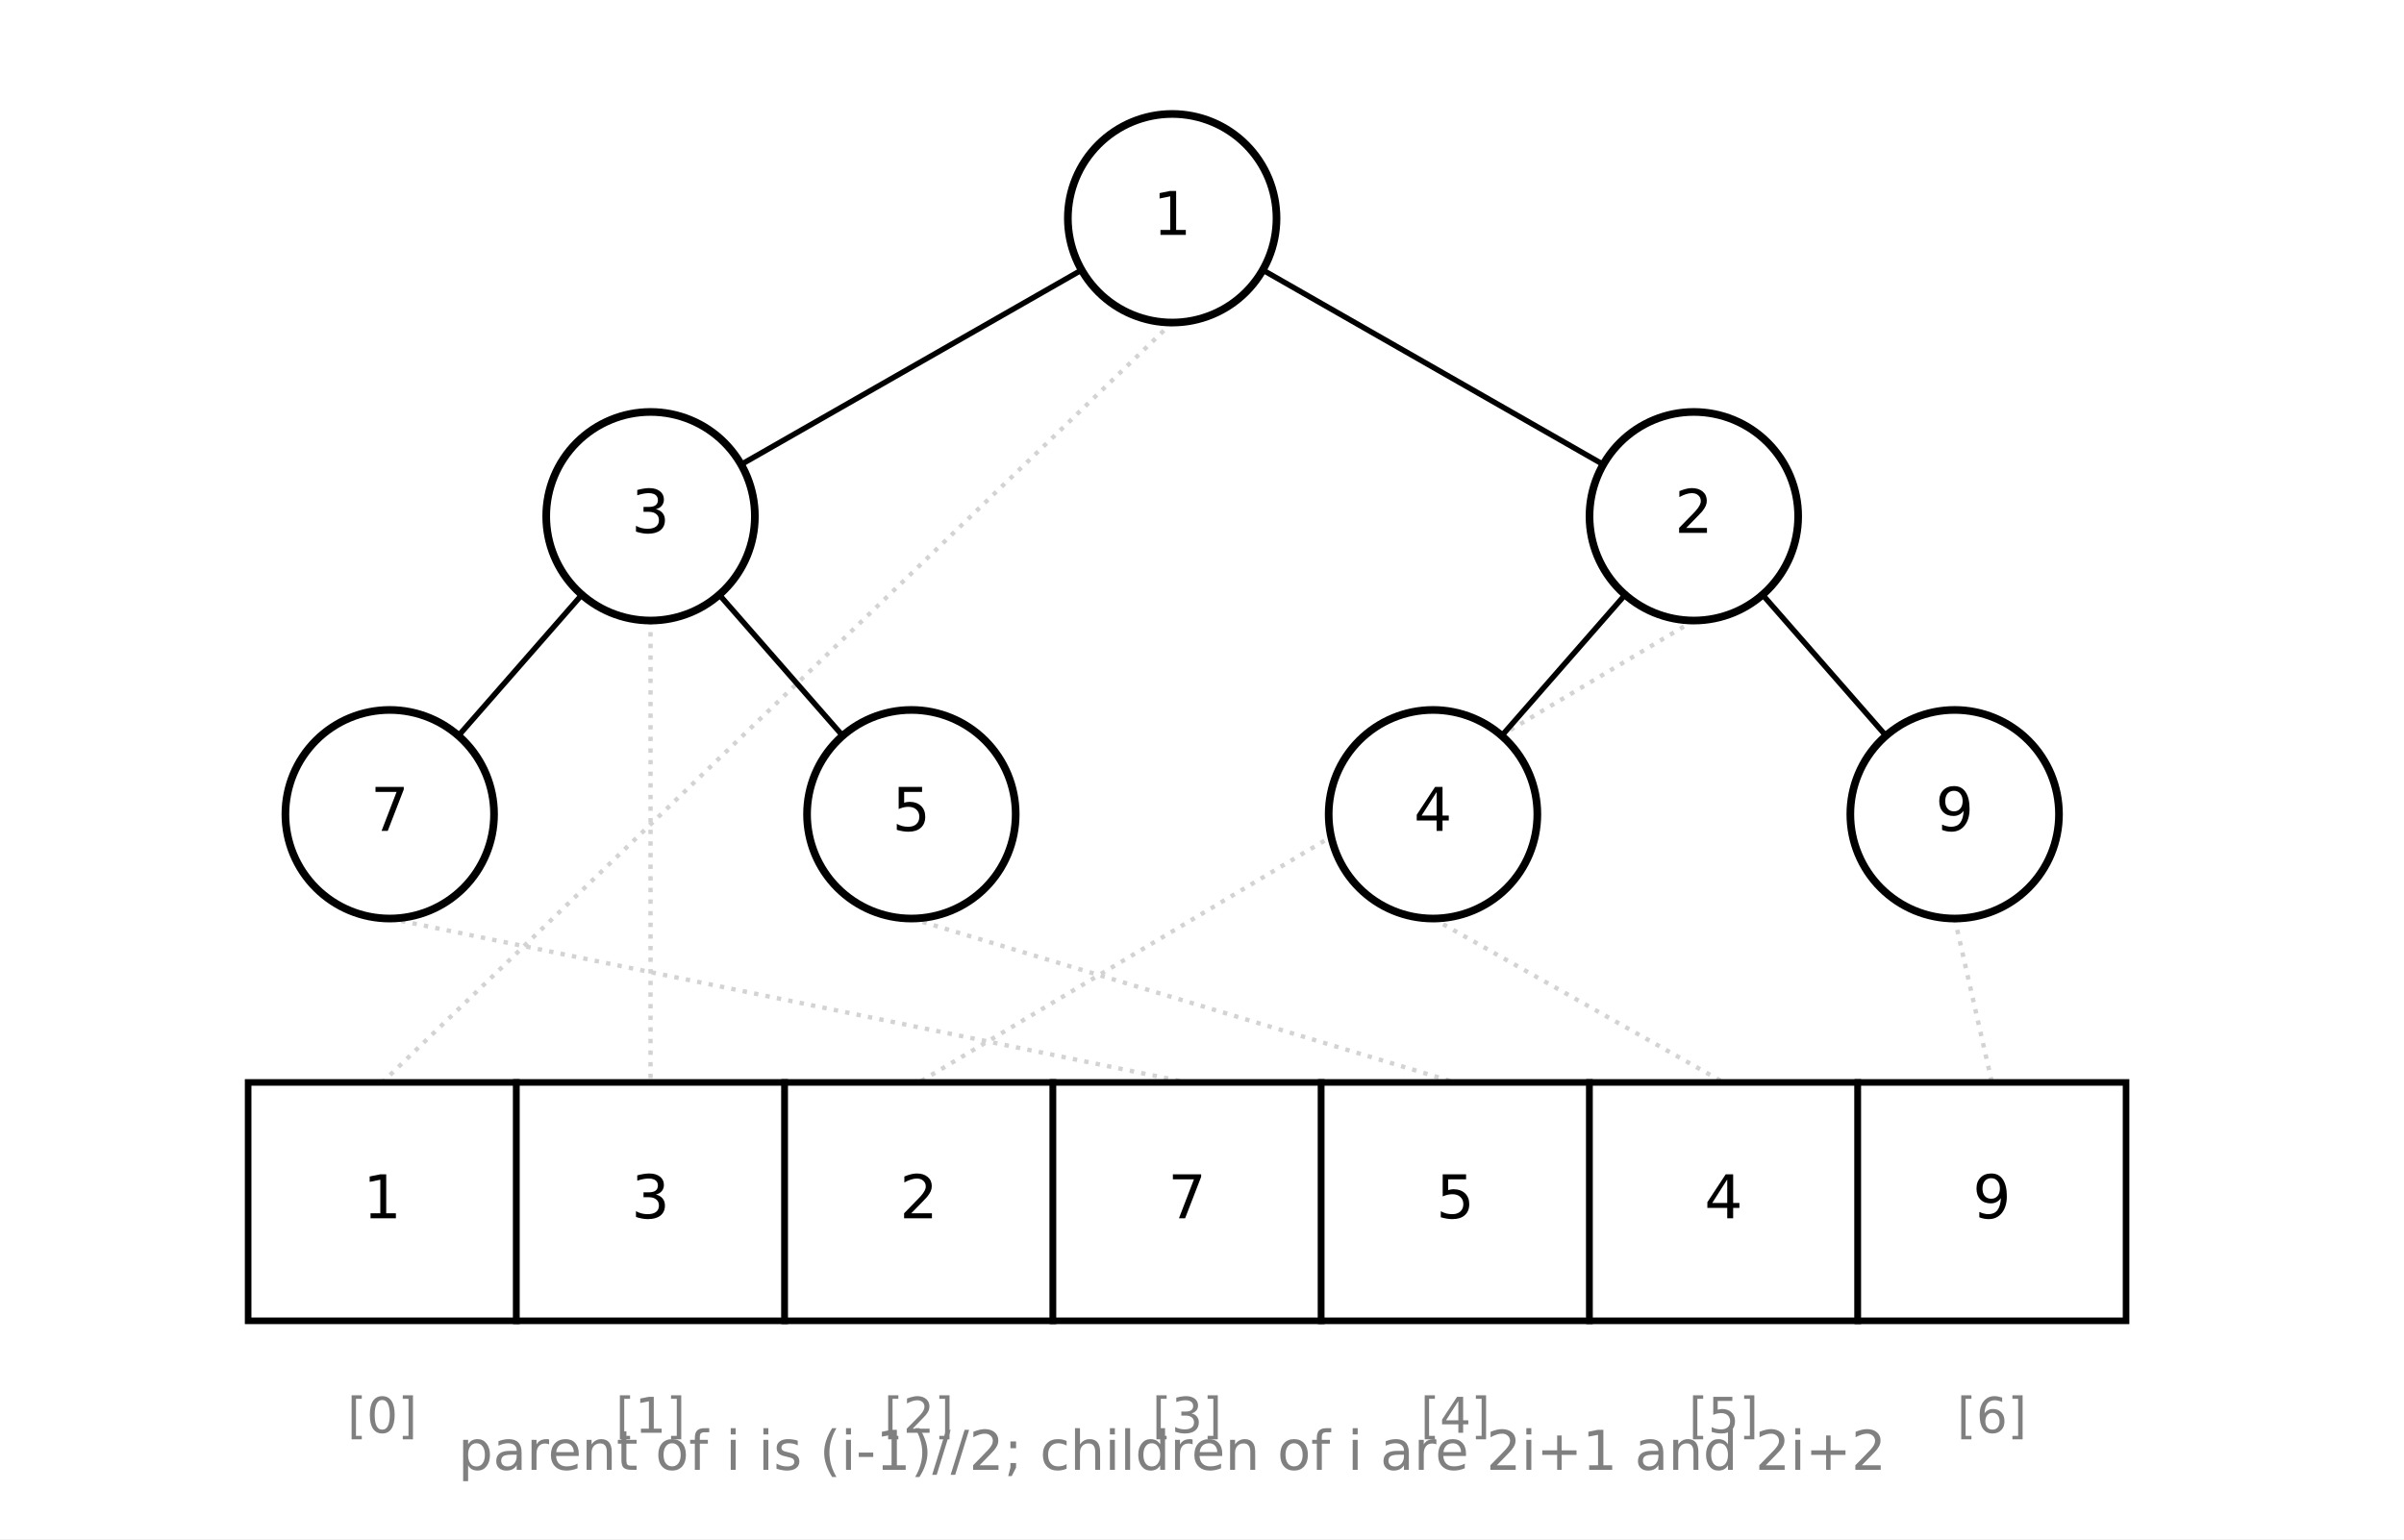
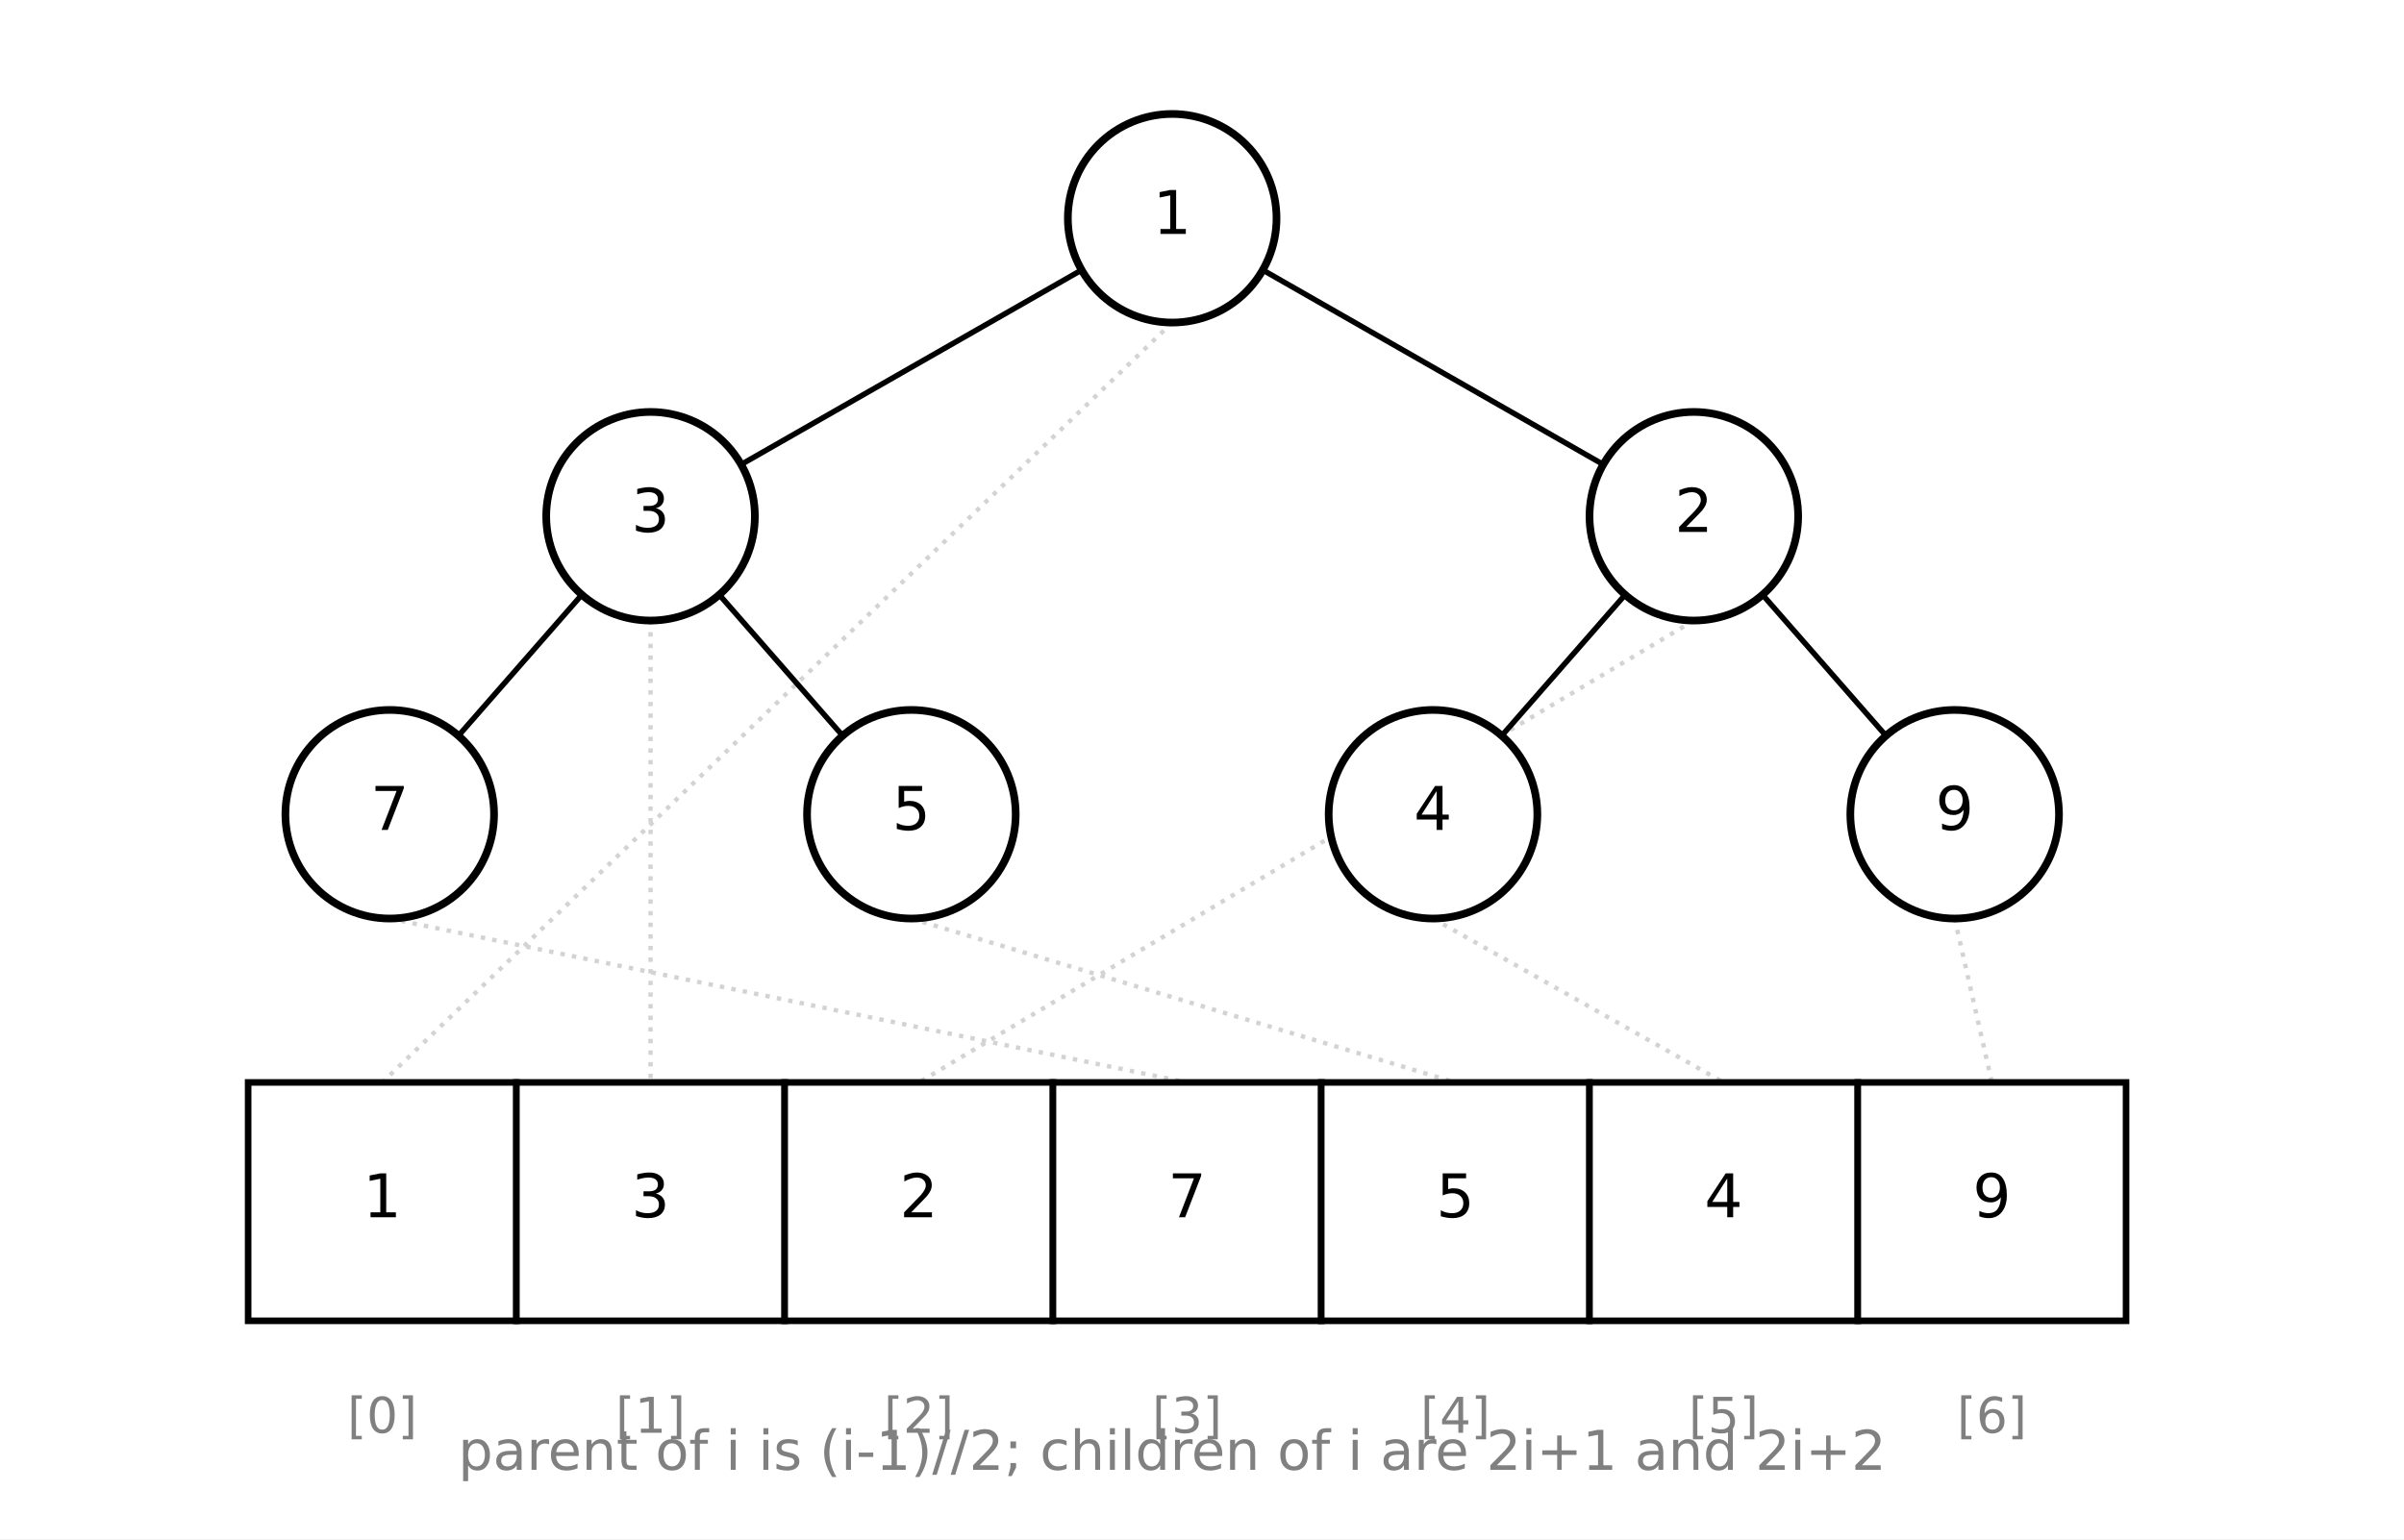
<svg xmlns="http://www.w3.org/2000/svg" width="438.465pt" height="280.8pt" viewBox="0 0 438.465 280.8" version="1.1">
  <defs>
    <style type="text/css">*{stroke-linejoin: round; stroke-linecap: butt}</style>
  </defs>
  <g id="figure_1">
    <g id="patch_1">
      <path d="M 0 280.8  L 438.465 280.8  L 438.465 0  L 0 0  z " style="fill: #ffffff" />
    </g>
    <g id="axes_1">
      <g id="line2d_1">
-         <path d="M 213.796 58.849  L 69.722 197.486  " clip-path="url(#p44f7979186)" style="fill: none; stroke-dasharray: 0.8,1.32; stroke-dashoffset: 0; stroke: #d3d3d3; stroke-width: 0.8" />
+         <path d="M 213.796 58.849  L 69.722 197.486  " clip-path="url(#p241bb22823)" style="fill: none; stroke-dasharray: 0.8,1.32; stroke-dashoffset: 0; stroke: #d3d3d3; stroke-width: 0.8" />
      </g>
      <g id="line2d_2">
-         <path d="M 118.653 113.216  L 118.653 197.486  " clip-path="url(#p44f7979186)" style="fill: none; stroke-dasharray: 0.8,1.32; stroke-dashoffset: 0; stroke: #d3d3d3; stroke-width: 0.8" />
+         <path d="M 118.653 113.216  L 118.653 197.486  " clip-path="url(#p241bb22823)" style="fill: none; stroke-dasharray: 0.8,1.32; stroke-dashoffset: 0; stroke: #d3d3d3; stroke-width: 0.8" />
      </g>
      <g id="line2d_3">
-         <path d="M 308.939 113.216  L 167.584 197.486  " clip-path="url(#p44f7979186)" style="fill: none; stroke-dasharray: 0.8,1.32; stroke-dashoffset: 0; stroke: #d3d3d3; stroke-width: 0.8" />
+         <path d="M 308.939 113.216  L 167.584 197.486  " clip-path="url(#p241bb22823)" style="fill: none; stroke-dasharray: 0.8,1.32; stroke-dashoffset: 0; stroke: #d3d3d3; stroke-width: 0.8" />
      </g>
      <g id="line2d_4">
-         <path d="M 71.082 167.584  L 216.514 197.486  " clip-path="url(#p44f7979186)" style="fill: none; stroke-dasharray: 0.8,1.32; stroke-dashoffset: 0; stroke: #d3d3d3; stroke-width: 0.8" />
+         <path d="M 71.082 167.584  L 216.514 197.486  " clip-path="url(#p241bb22823)" style="fill: none; stroke-dasharray: 0.8,1.32; stroke-dashoffset: 0; stroke: #d3d3d3; stroke-width: 0.8" />
      </g>
      <g id="line2d_5">
-         <path d="M 166.224 167.584  L 265.445 197.486  " clip-path="url(#p44f7979186)" style="fill: none; stroke-dasharray: 0.8,1.32; stroke-dashoffset: 0; stroke: #d3d3d3; stroke-width: 0.8" />
+         <path d="M 166.224 167.584  L 265.445 197.486  " clip-path="url(#p241bb22823)" style="fill: none; stroke-dasharray: 0.8,1.32; stroke-dashoffset: 0; stroke: #d3d3d3; stroke-width: 0.8" />
      </g>
      <g id="line2d_6">
-         <path d="M 261.367 167.584  L 314.376 197.486  " clip-path="url(#p44f7979186)" style="fill: none; stroke-dasharray: 0.8,1.32; stroke-dashoffset: 0; stroke: #d3d3d3; stroke-width: 0.8" />
+         <path d="M 261.367 167.584  L 314.376 197.486  " clip-path="url(#p241bb22823)" style="fill: none; stroke-dasharray: 0.8,1.32; stroke-dashoffset: 0; stroke: #d3d3d3; stroke-width: 0.8" />
      </g>
      <g id="line2d_7">
-         <path d="M 356.51 167.584  L 363.306 197.486  " clip-path="url(#p44f7979186)" style="fill: none; stroke-dasharray: 0.8,1.32; stroke-dashoffset: 0; stroke: #d3d3d3; stroke-width: 0.8" />
+         <path d="M 356.51 167.584  L 363.306 197.486  " clip-path="url(#p241bb22823)" style="fill: none; stroke-dasharray: 0.8,1.32; stroke-dashoffset: 0; stroke: #d3d3d3; stroke-width: 0.8" />
      </g>
      <g id="patch_2">
-         <path d="M 212.057 40.814  Q 166.223 67.005 120.389 93.196  " clip-path="url(#p44f7979186)" style="fill: none; stroke: #000000; stroke-linecap: round" />
+         <path d="M 212.057 40.814  Q 166.223 67.005 120.389 93.196  " clip-path="url(#p241bb22823)" style="fill: none; stroke: #000000; stroke-linecap: round" />
      </g>
      <g id="patch_3">
-         <path d="M 215.535 40.814  Q 261.369 67.005 307.203 93.196  " clip-path="url(#p44f7979186)" style="fill: none; stroke: #000000; stroke-linecap: round" />
+         <path d="M 215.535 40.814  Q 261.369 67.005 307.203 93.196  " clip-path="url(#p241bb22823)" style="fill: none; stroke: #000000; stroke-linecap: round" />
      </g>
      <g id="patch_4">
-         <path d="M 117.338 95.691  Q 94.869 121.37 72.4 147.048  " clip-path="url(#p44f7979186)" style="fill: none; stroke: #000000; stroke-linecap: round" />
+         <path d="M 117.338 95.691  Q 94.869 121.37 72.4 147.048  " clip-path="url(#p241bb22823)" style="fill: none; stroke: #000000; stroke-linecap: round" />
      </g>
      <g id="patch_5">
-         <path d="M 119.968 95.691  Q 142.437 121.37 164.906 147.048  " clip-path="url(#p44f7979186)" style="fill: none; stroke: #000000; stroke-linecap: round" />
+         <path d="M 119.968 95.691  Q 142.437 121.37 164.906 147.048  " clip-path="url(#p241bb22823)" style="fill: none; stroke: #000000; stroke-linecap: round" />
      </g>
      <g id="patch_6">
-         <path d="M 307.623 95.691  Q 285.155 121.37 262.686 147.048  " clip-path="url(#p44f7979186)" style="fill: none; stroke: #000000; stroke-linecap: round" />
+         <path d="M 307.623 95.691  Q 285.155 121.37 262.686 147.048  " clip-path="url(#p241bb22823)" style="fill: none; stroke: #000000; stroke-linecap: round" />
      </g>
      <g id="patch_7">
-         <path d="M 310.254 95.691  Q 332.723 121.37 355.192 147.048  " clip-path="url(#p44f7979186)" style="fill: none; stroke: #000000; stroke-linecap: round" />
+         <path d="M 310.254 95.691  Q 332.723 121.37 355.192 147.048  " clip-path="url(#p241bb22823)" style="fill: none; stroke: #000000; stroke-linecap: round" />
      </g>
      <g id="patch_8">
-         <path d="M 45.257 240.98  L 94.188 240.98  L 94.188 197.486  L 45.257 197.486  z " clip-path="url(#p44f7979186)" style="fill: #ffffff; stroke: #000000; stroke-width: 1.2; stroke-linejoin: miter" />
+         <path d="M 45.257 240.98  L 94.188 240.98  L 94.188 197.486  L 45.257 197.486  z " clip-path="url(#p241bb22823)" style="fill: #ffffff; stroke: #000000; stroke-width: 1.2; stroke-linejoin: miter" />
      </g>
      <g id="patch_9">
-         <path d="M 94.188 240.98  L 143.118 240.98  L 143.118 197.486  L 94.188 197.486  z " clip-path="url(#p44f7979186)" style="fill: #ffffff; stroke: #000000; stroke-width: 1.2; stroke-linejoin: miter" />
+         <path d="M 94.188 240.98  L 143.118 240.98  L 143.118 197.486  L 94.188 197.486  z " clip-path="url(#p241bb22823)" style="fill: #ffffff; stroke: #000000; stroke-width: 1.2; stroke-linejoin: miter" />
      </g>
      <g id="patch_10">
-         <path d="M 143.118 240.98  L 192.049 240.98  L 192.049 197.486  L 143.118 197.486  z " clip-path="url(#p44f7979186)" style="fill: #ffffff; stroke: #000000; stroke-width: 1.2; stroke-linejoin: miter" />
+         <path d="M 143.118 240.98  L 192.049 240.98  L 192.049 197.486  L 143.118 197.486  z " clip-path="url(#p241bb22823)" style="fill: #ffffff; stroke: #000000; stroke-width: 1.2; stroke-linejoin: miter" />
      </g>
      <g id="patch_11">
-         <path d="M 192.049 240.98  L 240.98 240.98  L 240.98 197.486  L 192.049 197.486  z " clip-path="url(#p44f7979186)" style="fill: #ffffff; stroke: #000000; stroke-width: 1.2; stroke-linejoin: miter" />
+         <path d="M 192.049 240.98  L 240.98 240.98  L 240.98 197.486  L 192.049 197.486  z " clip-path="url(#p241bb22823)" style="fill: #ffffff; stroke: #000000; stroke-width: 1.2; stroke-linejoin: miter" />
      </g>
      <g id="patch_12">
-         <path d="M 240.98 240.98  L 289.91 240.98  L 289.91 197.486  L 240.98 197.486  z " clip-path="url(#p44f7979186)" style="fill: #ffffff; stroke: #000000; stroke-width: 1.2; stroke-linejoin: miter" />
+         <path d="M 240.98 240.98  L 289.91 240.98  L 289.91 197.486  L 240.98 197.486  z " clip-path="url(#p241bb22823)" style="fill: #ffffff; stroke: #000000; stroke-width: 1.2; stroke-linejoin: miter" />
      </g>
      <g id="patch_13">
-         <path d="M 289.91 240.98  L 338.841 240.98  L 338.841 197.486  L 289.91 197.486  z " clip-path="url(#p44f7979186)" style="fill: #ffffff; stroke: #000000; stroke-width: 1.2; stroke-linejoin: miter" />
+         <path d="M 289.91 240.98  L 338.841 240.98  L 338.841 197.486  L 289.91 197.486  z " clip-path="url(#p241bb22823)" style="fill: #ffffff; stroke: #000000; stroke-width: 1.2; stroke-linejoin: miter" />
      </g>
      <g id="patch_14">
-         <path d="M 338.841 240.98  L 387.771 240.98  L 387.771 197.486  L 338.841 197.486  z " clip-path="url(#p44f7979186)" style="fill: #ffffff; stroke: #000000; stroke-width: 1.2; stroke-linejoin: miter" />
+         <path d="M 338.841 240.98  L 387.771 240.98  L 387.771 197.486  L 338.841 197.486  z " clip-path="url(#p241bb22823)" style="fill: #ffffff; stroke: #000000; stroke-width: 1.2; stroke-linejoin: miter" />
      </g>
      <g id="patch_15">
-         <path d="M 213.796 58.849  C 218.842 58.849 223.683 56.844 227.251 53.276  C 230.82 49.707 232.824 44.867 232.824 39.82  C 232.824 34.774 230.82 29.934 227.251 26.365  C 223.683 22.797 218.842 20.792 213.796 20.792  C 208.749 20.792 203.909 22.797 200.341 26.365  C 196.772 29.934 194.767 34.774 194.767 39.82  C 194.767 44.867 196.772 49.707 200.341 53.276  C 203.909 56.844 208.749 58.849 213.796 58.849  z " clip-path="url(#p44f7979186)" style="fill: #ffffff; stroke: #000000; stroke-width: 1.4; stroke-linejoin: miter" />
+         <path d="M 213.796 58.849  C 218.842 58.849 223.683 56.844 227.251 53.276  C 230.82 49.707 232.824 44.867 232.824 39.82  C 232.824 34.774 230.82 29.934 227.251 26.365  C 223.683 22.797 218.842 20.792 213.796 20.792  C 208.749 20.792 203.909 22.797 200.341 26.365  C 196.772 29.934 194.767 34.774 194.767 39.82  C 194.767 44.867 196.772 49.707 200.341 53.276  C 203.909 56.844 208.749 58.849 213.796 58.849  z " clip-path="url(#p241bb22823)" style="fill: #ffffff; stroke: #000000; stroke-width: 1.4; stroke-linejoin: miter" />
      </g>
      <g id="patch_16">
-         <path d="M 118.653 113.216  C 123.699 113.216 128.54 111.211 132.108 107.643  C 135.677 104.075 137.682 99.234 137.682 94.188  C 137.682 89.141 135.677 84.301 132.108 80.733  C 128.54 77.164 123.699 75.159 118.653 75.159  C 113.607 75.159 108.766 77.164 105.198 80.733  C 101.629 84.301 99.624 89.141 99.624 94.188  C 99.624 99.234 101.629 104.075 105.198 107.643  C 108.766 111.211 113.607 113.216 118.653 113.216  z " clip-path="url(#p44f7979186)" style="fill: #ffffff; stroke: #000000; stroke-width: 1.4; stroke-linejoin: miter" />
+         <path d="M 118.653 113.216  C 123.699 113.216 128.54 111.211 132.108 107.643  C 135.677 104.075 137.682 99.234 137.682 94.188  C 137.682 89.141 135.677 84.301 132.108 80.733  C 128.54 77.164 123.699 75.159 118.653 75.159  C 113.607 75.159 108.766 77.164 105.198 80.733  C 101.629 84.301 99.624 89.141 99.624 94.188  C 99.624 99.234 101.629 104.075 105.198 107.643  C 108.766 111.211 113.607 113.216 118.653 113.216  z " clip-path="url(#p241bb22823)" style="fill: #ffffff; stroke: #000000; stroke-width: 1.4; stroke-linejoin: miter" />
      </g>
      <g id="patch_17">
-         <path d="M 308.939 113.216  C 313.985 113.216 318.826 111.211 322.394 107.643  C 325.962 104.075 327.967 99.234 327.967 94.188  C 327.967 89.141 325.962 84.301 322.394 80.733  C 318.826 77.164 313.985 75.159 308.939 75.159  C 303.892 75.159 299.052 77.164 295.484 80.733  C 291.915 84.301 289.91 89.141 289.91 94.188  C 289.91 99.234 291.915 104.075 295.484 107.643  C 299.052 111.211 303.892 113.216 308.939 113.216  z " clip-path="url(#p44f7979186)" style="fill: #ffffff; stroke: #000000; stroke-width: 1.4; stroke-linejoin: miter" />
+         <path d="M 308.939 113.216  C 313.985 113.216 318.826 111.211 322.394 107.643  C 325.962 104.075 327.967 99.234 327.967 94.188  C 327.967 89.141 325.962 84.301 322.394 80.733  C 318.826 77.164 313.985 75.159 308.939 75.159  C 303.892 75.159 299.052 77.164 295.484 80.733  C 291.915 84.301 289.91 89.141 289.91 94.188  C 289.91 99.234 291.915 104.075 295.484 107.643  C 299.052 111.211 303.892 113.216 308.939 113.216  z " clip-path="url(#p241bb22823)" style="fill: #ffffff; stroke: #000000; stroke-width: 1.4; stroke-linejoin: miter" />
      </g>
      <g id="patch_18">
-         <path d="M 71.082 167.584  C 76.128 167.584 80.968 165.579 84.537 162.01  C 88.105 158.442 90.11 153.602 90.11 148.555  C 90.11 143.509 88.105 138.668 84.537 135.1  C 80.968 131.532 76.128 129.527 71.082 129.527  C 66.035 129.527 61.195 131.532 57.626 135.1  C 54.058 138.668 52.053 143.509 52.053 148.555  C 52.053 153.602 54.058 158.442 57.626 162.01  C 61.195 165.579 66.035 167.584 71.082 167.584  z " clip-path="url(#p44f7979186)" style="fill: #ffffff; stroke: #000000; stroke-width: 1.4; stroke-linejoin: miter" />
+         <path d="M 71.082 167.584  C 76.128 167.584 80.968 165.579 84.537 162.01  C 88.105 158.442 90.11 153.602 90.11 148.555  C 90.11 143.509 88.105 138.668 84.537 135.1  C 80.968 131.532 76.128 129.527 71.082 129.527  C 66.035 129.527 61.195 131.532 57.626 135.1  C 54.058 138.668 52.053 143.509 52.053 148.555  C 52.053 153.602 54.058 158.442 57.626 162.01  C 61.195 165.579 66.035 167.584 71.082 167.584  z " clip-path="url(#p241bb22823)" style="fill: #ffffff; stroke: #000000; stroke-width: 1.4; stroke-linejoin: miter" />
      </g>
      <g id="patch_19">
-         <path d="M 166.224 167.584  C 171.271 167.584 176.111 165.579 179.68 162.01  C 183.248 158.442 185.253 153.602 185.253 148.555  C 185.253 143.509 183.248 138.668 179.68 135.1  C 176.111 131.532 171.271 129.527 166.224 129.527  C 161.178 129.527 156.338 131.532 152.769 135.1  C 149.201 138.668 147.196 143.509 147.196 148.555  C 147.196 153.602 149.201 158.442 152.769 162.01  C 156.338 165.579 161.178 167.584 166.224 167.584  z " clip-path="url(#p44f7979186)" style="fill: #ffffff; stroke: #000000; stroke-width: 1.4; stroke-linejoin: miter" />
+         <path d="M 166.224 167.584  C 171.271 167.584 176.111 165.579 179.68 162.01  C 183.248 158.442 185.253 153.602 185.253 148.555  C 185.253 143.509 183.248 138.668 179.68 135.1  C 176.111 131.532 171.271 129.527 166.224 129.527  C 161.178 129.527 156.338 131.532 152.769 135.1  C 149.201 138.668 147.196 143.509 147.196 148.555  C 147.196 153.602 149.201 158.442 152.769 162.01  C 156.338 165.579 161.178 167.584 166.224 167.584  z " clip-path="url(#p241bb22823)" style="fill: #ffffff; stroke: #000000; stroke-width: 1.4; stroke-linejoin: miter" />
      </g>
      <g id="patch_20">
-         <path d="M 261.367 167.584  C 266.414 167.584 271.254 165.579 274.823 162.01  C 278.391 158.442 280.396 153.602 280.396 148.555  C 280.396 143.509 278.391 138.668 274.823 135.1  C 271.254 131.532 266.414 129.527 261.367 129.527  C 256.321 129.527 251.48 131.532 247.912 135.1  C 244.344 138.668 242.339 143.509 242.339 148.555  C 242.339 153.602 244.344 158.442 247.912 162.01  C 251.48 165.579 256.321 167.584 261.367 167.584  z " clip-path="url(#p44f7979186)" style="fill: #ffffff; stroke: #000000; stroke-width: 1.4; stroke-linejoin: miter" />
+         <path d="M 261.367 167.584  C 266.414 167.584 271.254 165.579 274.823 162.01  C 278.391 158.442 280.396 153.602 280.396 148.555  C 280.396 143.509 278.391 138.668 274.823 135.1  C 271.254 131.532 266.414 129.527 261.367 129.527  C 256.321 129.527 251.48 131.532 247.912 135.1  C 244.344 138.668 242.339 143.509 242.339 148.555  C 242.339 153.602 244.344 158.442 247.912 162.01  C 251.48 165.579 256.321 167.584 261.367 167.584  z " clip-path="url(#p241bb22823)" style="fill: #ffffff; stroke: #000000; stroke-width: 1.4; stroke-linejoin: miter" />
      </g>
      <g id="patch_21">
-         <path d="M 356.51 167.584  C 361.557 167.584 366.397 165.579 369.965 162.01  C 373.534 158.442 375.539 153.602 375.539 148.555  C 375.539 143.509 373.534 138.668 369.965 135.1  C 366.397 131.532 361.557 129.527 356.51 129.527  C 351.464 129.527 346.623 131.532 343.055 135.1  C 339.487 138.668 337.482 143.509 337.482 148.555  C 337.482 153.602 339.487 158.442 343.055 162.01  C 346.623 165.579 351.464 167.584 356.51 167.584  z " clip-path="url(#p44f7979186)" style="fill: #ffffff; stroke: #000000; stroke-width: 1.4; stroke-linejoin: miter" />
+         <path d="M 356.51 167.584  C 361.557 167.584 366.397 165.579 369.965 162.01  C 373.534 158.442 375.539 153.602 375.539 148.555  C 375.539 143.509 373.534 138.668 369.965 135.1  C 366.397 131.532 361.557 129.527 356.51 129.527  C 351.464 129.527 346.623 131.532 343.055 135.1  C 339.487 138.668 337.482 143.509 337.482 148.555  C 337.482 153.602 339.487 158.442 343.055 162.01  C 346.623 165.579 351.464 167.584 356.51 167.584  z " clip-path="url(#p241bb22823)" style="fill: #ffffff; stroke: #000000; stroke-width: 1.4; stroke-linejoin: miter" />
      </g>
      <g id="text_1">
-         <text style="font-size: 11px; font-family: 'DejaVu Sans', 'Bitstream Vera Sans', 'Computer Modern Sans Serif', 'Lucida Grande', 'Verdana', 'Geneva', 'Lucid', 'Arial', 'Helvetica', 'Avant Garde', sans-serif; text-anchor: middle" x="213.796" y="42.856" transform="rotate(-0 213.7959 42.85572)">1</text>
+         <text style="font-size: 11px; font-family: 'DejaVu Sans', 'Bitstream Vera Sans', 'Computer Modern Sans Serif', 'Lucida Grande', 'Verdana', 'Geneva', 'Lucid', 'Arial', 'Helvetica', 'Avant Garde', sans-serif; text-anchor: middle" x="213.796" y="42.678" transform="rotate(-0 213.7959 42.67783)">1</text>
      </g>
      <g id="text_2">
-         <text style="font-size: 11px; font-family: 'DejaVu Sans', 'Bitstream Vera Sans', 'Computer Modern Sans Serif', 'Lucida Grande', 'Verdana', 'Geneva', 'Lucid', 'Arial', 'Helvetica', 'Avant Garde', sans-serif; text-anchor: middle" x="118.653" y="97.223" transform="rotate(-0 118.6531 97.22307)">3</text>
+         <text style="font-size: 11px; font-family: 'DejaVu Sans', 'Bitstream Vera Sans', 'Computer Modern Sans Serif', 'Lucida Grande', 'Verdana', 'Geneva', 'Lucid', 'Arial', 'Helvetica', 'Avant Garde', sans-serif; text-anchor: middle" x="118.653" y="97.045" transform="rotate(-0 118.6531 97.04518)">3</text>
      </g>
      <g id="text_3">
-         <text style="font-size: 11px; font-family: 'DejaVu Sans', 'Bitstream Vera Sans', 'Computer Modern Sans Serif', 'Lucida Grande', 'Verdana', 'Geneva', 'Lucid', 'Arial', 'Helvetica', 'Avant Garde', sans-serif; text-anchor: middle" x="308.939" y="97.223" transform="rotate(-0 308.9388 97.22307)">2</text>
+         <text style="font-size: 11px; font-family: 'DejaVu Sans', 'Bitstream Vera Sans', 'Computer Modern Sans Serif', 'Lucida Grande', 'Verdana', 'Geneva', 'Lucid', 'Arial', 'Helvetica', 'Avant Garde', sans-serif; text-anchor: middle" x="308.939" y="97.045" transform="rotate(-0 308.9388 97.04518)">2</text>
      </g>
      <g id="text_4">
-         <text style="font-size: 11px; font-family: 'DejaVu Sans', 'Bitstream Vera Sans', 'Computer Modern Sans Serif', 'Lucida Grande', 'Verdana', 'Geneva', 'Lucid', 'Arial', 'Helvetica', 'Avant Garde', sans-serif; text-anchor: middle" x="71.082" y="151.59" transform="rotate(-0 71.08163 151.5904)">7</text>
+         <text style="font-size: 11px; font-family: 'DejaVu Sans', 'Bitstream Vera Sans', 'Computer Modern Sans Serif', 'Lucida Grande', 'Verdana', 'Geneva', 'Lucid', 'Arial', 'Helvetica', 'Avant Garde', sans-serif; text-anchor: middle" x="71.082" y="151.413" transform="rotate(-0 71.08163 151.4125)">7</text>
      </g>
      <g id="text_5">
-         <text style="font-size: 11px; font-family: 'DejaVu Sans', 'Bitstream Vera Sans', 'Computer Modern Sans Serif', 'Lucida Grande', 'Verdana', 'Geneva', 'Lucid', 'Arial', 'Helvetica', 'Avant Garde', sans-serif; text-anchor: middle" x="166.224" y="151.59" transform="rotate(-0 166.2245 151.5904)">5</text>
+         <text style="font-size: 11px; font-family: 'DejaVu Sans', 'Bitstream Vera Sans', 'Computer Modern Sans Serif', 'Lucida Grande', 'Verdana', 'Geneva', 'Lucid', 'Arial', 'Helvetica', 'Avant Garde', sans-serif; text-anchor: middle" x="166.224" y="151.413" transform="rotate(-0 166.2245 151.4125)">5</text>
      </g>
      <g id="text_6">
-         <text style="font-size: 11px; font-family: 'DejaVu Sans', 'Bitstream Vera Sans', 'Computer Modern Sans Serif', 'Lucida Grande', 'Verdana', 'Geneva', 'Lucid', 'Arial', 'Helvetica', 'Avant Garde', sans-serif; text-anchor: middle" x="261.367" y="151.59" transform="rotate(-0 261.3673 151.5904)">4</text>
+         <text style="font-size: 11px; font-family: 'DejaVu Sans', 'Bitstream Vera Sans', 'Computer Modern Sans Serif', 'Lucida Grande', 'Verdana', 'Geneva', 'Lucid', 'Arial', 'Helvetica', 'Avant Garde', sans-serif; text-anchor: middle" x="261.367" y="151.413" transform="rotate(-0 261.3673 151.4125)">4</text>
      </g>
      <g id="text_7">
-         <text style="font-size: 11px; font-family: 'DejaVu Sans', 'Bitstream Vera Sans', 'Computer Modern Sans Serif', 'Lucida Grande', 'Verdana', 'Geneva', 'Lucid', 'Arial', 'Helvetica', 'Avant Garde', sans-serif; text-anchor: middle" x="356.51" y="151.59" transform="rotate(-0 356.5102 151.5904)">9</text>
+         <text style="font-size: 11px; font-family: 'DejaVu Sans', 'Bitstream Vera Sans', 'Computer Modern Sans Serif', 'Lucida Grande', 'Verdana', 'Geneva', 'Lucid', 'Arial', 'Helvetica', 'Avant Garde', sans-serif; text-anchor: middle" x="356.51" y="151.413" transform="rotate(-0 356.5102 151.4125)">9</text>
      </g>
      <g id="text_8">
-         <text style="font-size: 11px; font-family: 'DejaVu Sans', 'Bitstream Vera Sans', 'Computer Modern Sans Serif', 'Lucida Grande', 'Verdana', 'Geneva', 'Lucid', 'Arial', 'Helvetica', 'Avant Garde', sans-serif; text-anchor: middle" x="69.722" y="222.268" transform="rotate(-0 69.72245 222.268)">1</text>
+         <text style="font-size: 11px; font-family: 'DejaVu Sans', 'Bitstream Vera Sans', 'Computer Modern Sans Serif', 'Lucida Grande', 'Verdana', 'Geneva', 'Lucid', 'Arial', 'Helvetica', 'Avant Garde', sans-serif; text-anchor: middle" x="69.722" y="222.09" transform="rotate(-0 69.72245 222.0901)">1</text>
      </g>
      <g id="text_9">
        <text style="font-size: 9px; font-family: 'DejaVu Sans', 'Bitstream Vera Sans', 'Computer Modern Sans Serif', 'Lucida Grande', 'Verdana', 'Geneva', 'Lucid', 'Arial', 'Helvetica', 'Avant Garde', sans-serif; text-anchor: middle; fill: #808080" x="69.722" y="261.41" transform="rotate(-0 69.72245 261.41)">[0]</text>
      </g>
      <g id="text_10">
-         <text style="font-size: 11px; font-family: 'DejaVu Sans', 'Bitstream Vera Sans', 'Computer Modern Sans Serif', 'Lucida Grande', 'Verdana', 'Geneva', 'Lucid', 'Arial', 'Helvetica', 'Avant Garde', sans-serif; text-anchor: middle" x="118.653" y="222.268" transform="rotate(-0 118.6531 222.268)">3</text>
+         <text style="font-size: 11px; font-family: 'DejaVu Sans', 'Bitstream Vera Sans', 'Computer Modern Sans Serif', 'Lucida Grande', 'Verdana', 'Geneva', 'Lucid', 'Arial', 'Helvetica', 'Avant Garde', sans-serif; text-anchor: middle" x="118.653" y="222.09" transform="rotate(-0 118.6531 222.0901)">3</text>
      </g>
      <g id="text_11">
        <text style="font-size: 9px; font-family: 'DejaVu Sans', 'Bitstream Vera Sans', 'Computer Modern Sans Serif', 'Lucida Grande', 'Verdana', 'Geneva', 'Lucid', 'Arial', 'Helvetica', 'Avant Garde', sans-serif; text-anchor: middle; fill: #808080" x="118.653" y="261.41" transform="rotate(-0 118.6531 261.41)">[1]</text>
      </g>
      <g id="text_12">
-         <text style="font-size: 11px; font-family: 'DejaVu Sans', 'Bitstream Vera Sans', 'Computer Modern Sans Serif', 'Lucida Grande', 'Verdana', 'Geneva', 'Lucid', 'Arial', 'Helvetica', 'Avant Garde', sans-serif; text-anchor: middle" x="167.584" y="222.268" transform="rotate(-0 167.5837 222.268)">2</text>
+         <text style="font-size: 11px; font-family: 'DejaVu Sans', 'Bitstream Vera Sans', 'Computer Modern Sans Serif', 'Lucida Grande', 'Verdana', 'Geneva', 'Lucid', 'Arial', 'Helvetica', 'Avant Garde', sans-serif; text-anchor: middle" x="167.584" y="222.09" transform="rotate(-0 167.5837 222.0901)">2</text>
      </g>
      <g id="text_13">
        <text style="font-size: 9px; font-family: 'DejaVu Sans', 'Bitstream Vera Sans', 'Computer Modern Sans Serif', 'Lucida Grande', 'Verdana', 'Geneva', 'Lucid', 'Arial', 'Helvetica', 'Avant Garde', sans-serif; text-anchor: middle; fill: #808080" x="167.584" y="261.41" transform="rotate(-0 167.5837 261.41)">[2]</text>
      </g>
      <g id="text_14">
-         <text style="font-size: 11px; font-family: 'DejaVu Sans', 'Bitstream Vera Sans', 'Computer Modern Sans Serif', 'Lucida Grande', 'Verdana', 'Geneva', 'Lucid', 'Arial', 'Helvetica', 'Avant Garde', sans-serif; text-anchor: middle" x="216.514" y="222.268" transform="rotate(-0 216.5143 222.268)">7</text>
+         <text style="font-size: 11px; font-family: 'DejaVu Sans', 'Bitstream Vera Sans', 'Computer Modern Sans Serif', 'Lucida Grande', 'Verdana', 'Geneva', 'Lucid', 'Arial', 'Helvetica', 'Avant Garde', sans-serif; text-anchor: middle" x="216.514" y="222.09" transform="rotate(-0 216.5143 222.0901)">7</text>
      </g>
      <g id="text_15">
        <text style="font-size: 9px; font-family: 'DejaVu Sans', 'Bitstream Vera Sans', 'Computer Modern Sans Serif', 'Lucida Grande', 'Verdana', 'Geneva', 'Lucid', 'Arial', 'Helvetica', 'Avant Garde', sans-serif; text-anchor: middle; fill: #808080" x="216.514" y="261.41" transform="rotate(-0 216.5143 261.41)">[3]</text>
      </g>
      <g id="text_16">
-         <text style="font-size: 11px; font-family: 'DejaVu Sans', 'Bitstream Vera Sans', 'Computer Modern Sans Serif', 'Lucida Grande', 'Verdana', 'Geneva', 'Lucid', 'Arial', 'Helvetica', 'Avant Garde', sans-serif; text-anchor: middle" x="265.445" y="222.268" transform="rotate(-0 265.4449 222.268)">5</text>
+         <text style="font-size: 11px; font-family: 'DejaVu Sans', 'Bitstream Vera Sans', 'Computer Modern Sans Serif', 'Lucida Grande', 'Verdana', 'Geneva', 'Lucid', 'Arial', 'Helvetica', 'Avant Garde', sans-serif; text-anchor: middle" x="265.445" y="222.09" transform="rotate(-0 265.4449 222.0901)">5</text>
      </g>
      <g id="text_17">
        <text style="font-size: 9px; font-family: 'DejaVu Sans', 'Bitstream Vera Sans', 'Computer Modern Sans Serif', 'Lucida Grande', 'Verdana', 'Geneva', 'Lucid', 'Arial', 'Helvetica', 'Avant Garde', sans-serif; text-anchor: middle; fill: #808080" x="265.445" y="261.41" transform="rotate(-0 265.4449 261.41)">[4]</text>
      </g>
      <g id="text_18">
-         <text style="font-size: 11px; font-family: 'DejaVu Sans', 'Bitstream Vera Sans', 'Computer Modern Sans Serif', 'Lucida Grande', 'Verdana', 'Geneva', 'Lucid', 'Arial', 'Helvetica', 'Avant Garde', sans-serif; text-anchor: middle" x="314.376" y="222.268" transform="rotate(-0 314.3755 222.268)">4</text>
+         <text style="font-size: 11px; font-family: 'DejaVu Sans', 'Bitstream Vera Sans', 'Computer Modern Sans Serif', 'Lucida Grande', 'Verdana', 'Geneva', 'Lucid', 'Arial', 'Helvetica', 'Avant Garde', sans-serif; text-anchor: middle" x="314.376" y="222.09" transform="rotate(-0 314.3755 222.0901)">4</text>
      </g>
      <g id="text_19">
        <text style="font-size: 9px; font-family: 'DejaVu Sans', 'Bitstream Vera Sans', 'Computer Modern Sans Serif', 'Lucida Grande', 'Verdana', 'Geneva', 'Lucid', 'Arial', 'Helvetica', 'Avant Garde', sans-serif; text-anchor: middle; fill: #808080" x="314.376" y="261.41" transform="rotate(-0 314.3755 261.41)">[5]</text>
      </g>
      <g id="text_20">
-         <text style="font-size: 11px; font-family: 'DejaVu Sans', 'Bitstream Vera Sans', 'Computer Modern Sans Serif', 'Lucida Grande', 'Verdana', 'Geneva', 'Lucid', 'Arial', 'Helvetica', 'Avant Garde', sans-serif; text-anchor: middle" x="363.306" y="222.268" transform="rotate(-0 363.3061 222.268)">9</text>
+         <text style="font-size: 11px; font-family: 'DejaVu Sans', 'Bitstream Vera Sans', 'Computer Modern Sans Serif', 'Lucida Grande', 'Verdana', 'Geneva', 'Lucid', 'Arial', 'Helvetica', 'Avant Garde', sans-serif; text-anchor: middle" x="363.306" y="222.09" transform="rotate(-0 363.3061 222.0901)">9</text>
      </g>
      <g id="text_21">
        <text style="font-size: 9px; font-family: 'DejaVu Sans', 'Bitstream Vera Sans', 'Computer Modern Sans Serif', 'Lucida Grande', 'Verdana', 'Geneva', 'Lucid', 'Arial', 'Helvetica', 'Avant Garde', sans-serif; text-anchor: middle; fill: #808080" x="363.306" y="261.41" transform="rotate(-0 363.3061 261.41)">[6]</text>
      </g>
      <g id="text_22">
        <text style="font-size: 10px; font-family: 'DejaVu Sans', 'Bitstream Vera Sans', 'Computer Modern Sans Serif', 'Lucida Grande', 'Verdana', 'Geneva', 'Lucid', 'Arial', 'Helvetica', 'Avant Garde', sans-serif; text-anchor: middle; fill: #808080" x="213.796" y="268.163" transform="rotate(-0 213.7959 268.1633)">parent of i is (i-1)//2;  children of i are 2i+1 and 2i+2</text>
      </g>
    </g>
  </g>
  <defs>
-     <clipPath id="p44f7979186">
+     <clipPath id="p241bb22823">
      <rect x="7.2" y="7.2" width="424.065" height="266.4" />
    </clipPath>
  </defs>
</svg>
